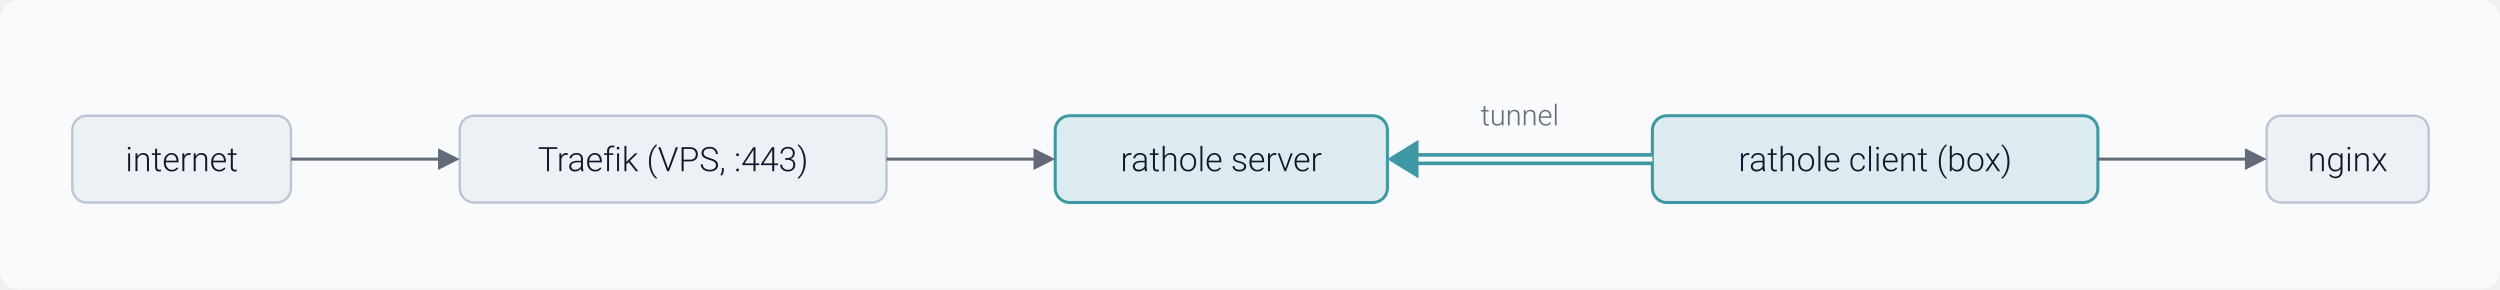
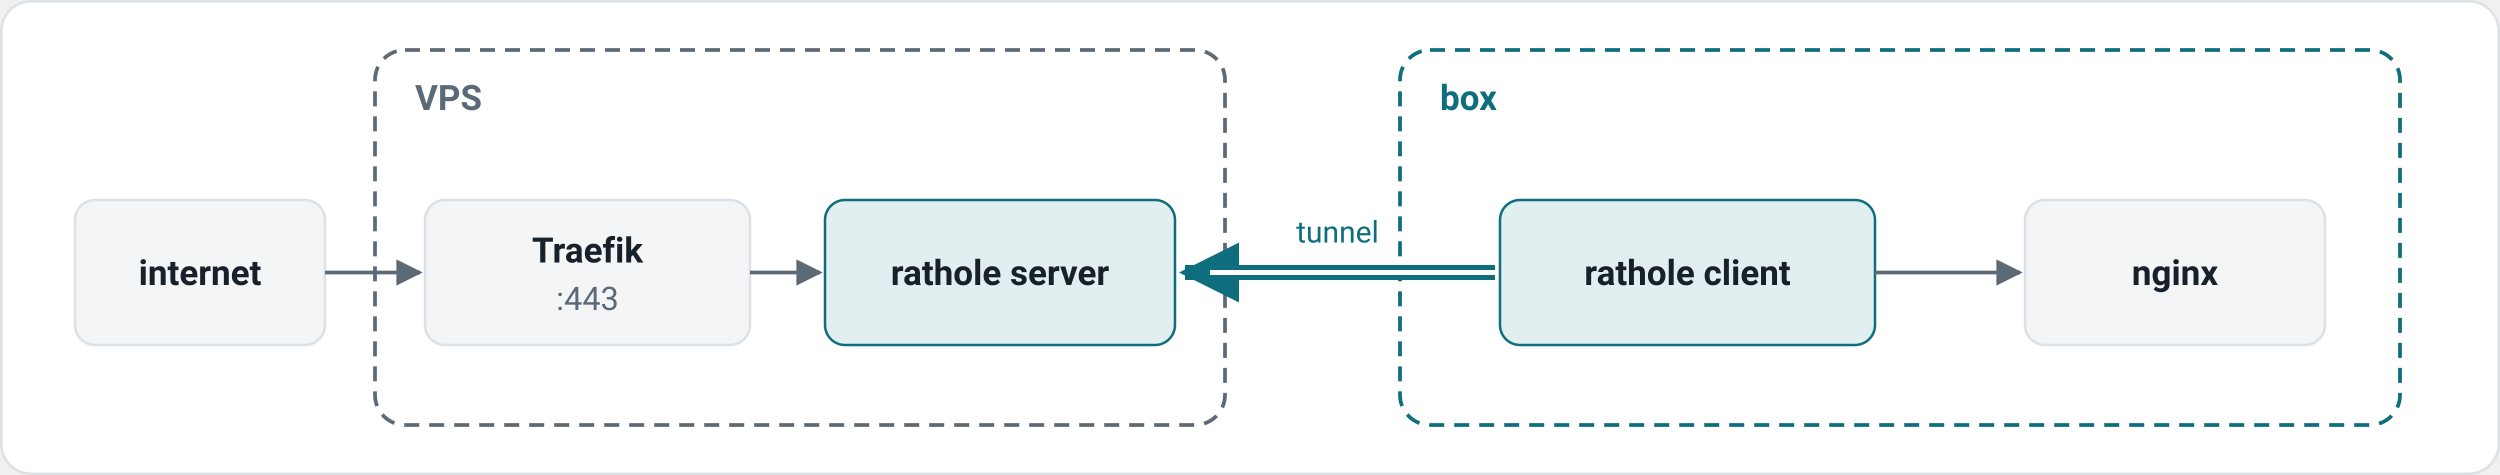
- <svg xmlns="http://www.w3.org/2000/svg" viewBox="0 0 1037 120" width="1037" height="120" role="img" aria-label="Master proxy: from the internet to the box">
-   <style>
- /* The handbook's Docusaurus theme: the LosOS desktop theme
-    (handbook/src/css/derisk-theme.css, derisk-light and derisk-dark). */
- .bg{fill:#f8fafc}.node{fill:#edf1f6;stroke:#bbc6d4;stroke-width:1}
- .key{fill:#dcebef;stroke:#3d98a3;stroke-width:1.25}
- .zone{fill:none;stroke:#bbc6d4;stroke-width:1;stroke-dasharray:6 5}
- text{font-family:Ubuntu,ui-sans-serif,system-ui,-apple-system,'Segoe UI',Roboto,'Helvetica Neue',Arial,sans-serif;font-weight:300;fill:#0f172a;font-size:14px}
- .zl{fill:#636b79;font-size:12px;font-weight:400}
- .lbl{fill:#636b79;font-size:12px;paint-order:stroke;stroke:#f8fafc;stroke-width:6px;stroke-linejoin:round}
- .mono{font-family:Hack,ui-monospace,SFMono-Regular,'SF Mono',Menlo,Consolas,'Liberation Mono',monospace;font-weight:400;font-size:12px}
- .ln{stroke:#636b79;stroke-width:1.25;fill:none}.ah{fill:#636b79}
- .tun{stroke:#3d98a3;stroke-width:5;fill:none}.tun2{stroke:#f8fafc;stroke-width:2;fill:none}.aht{fill:#3d98a3}
- @media (prefers-color-scheme:dark){.bg{fill:#0a0e12}.node{fill:#141b22;stroke:#2c3a47}
- .key{fill:#13272c;stroke:#48b3c0}.zone{stroke:#2c3a47}text{fill:#e2e8f0}.zl,.lbl{fill:#949ba4}.lbl{stroke:#0a0e12}
- .ln{stroke:#949ba4}.ah{fill:#949ba4}.tun{stroke:#48b3c0}.tun2{stroke:#0a0e12}.aht{fill:#48b3c0}}
- </style>
-   <rect class="bg" width="1037" height="120" rx="8" />
-   <rect class="node" x="30.0" y="48.0" width="90.7" height="36" rx="6" />
-   <text x="75.36" y="71" text-anchor="middle">internet</text>
-   <rect class="node" x="190.7" y="48.0" width="177.0" height="36" rx="6" />
-   <text x="279.2" y="71" text-anchor="middle">Traefik (VPS, :443)</text>
-   <rect class="key" x="437.7" y="48.0" width="137.8" height="36" rx="6" />
-   <text x="506.56" y="71" text-anchor="middle">rathole server</text>
-   <rect class="key" x="685.4" y="48.0" width="184.8" height="36" rx="6" />
-   <text x="777.84" y="71" text-anchor="middle">rathole client (box)</text>
-   <rect class="node" x="940.2" y="48.0" width="67.2" height="36" rx="6" />
-   <text x="973.84" y="71" text-anchor="middle">nginx</text>
-   <path class="ln" d="M120.7,66.0 L183.5,66.0" />
-   <polygon class="ah" points="190.7,66.0 181.7,61.5 181.7,70.5" />
-   <path class="ln" d="M367.7,66.0 L430.5,66.0" />
-   <polygon class="ah" points="437.7,66.0 428.7,61.5 428.7,70.5" />
-   <path class="ln" d="M870.2,66.0 L933.0,66.0" />
-   <polygon class="ah" points="940.2,66.0 931.2,61.5 931.2,70.5" />
-   <path class="tun" d="M585.4,66 L685.4,66" />
-   <path class="tun2" d="M585.4,66 L685.4,66" />
-   <polygon class="aht" points="575.4,66 588.4,58 588.4,74" />
-   <text class="lbl" x="630.4" y="52" text-anchor="middle">tunnel</text>
+ <svg xmlns="http://www.w3.org/2000/svg" width="1000" height="190" viewBox="0 0 1000 190" font-family="system-ui, -apple-system, 'Segoe UI', Roboto, 'DejaVu Sans', sans-serif" font-size="14" fill="#18212a">
+   <defs>
+     <marker id="ar" viewBox="0 0 10 10" refX="9" refY="5" markerWidth="7" markerHeight="7" orient="auto-start-reverse">
+       <path d="M0 0L10 5L0 10z" fill="#5c6a77" />
+     </marker>
+     <marker id="at" viewBox="0 0 10 10" refX="9" refY="5" markerWidth="4" markerHeight="4" orient="auto-start-reverse">
+       <path d="M0 0L10 5L0 10z" fill="#0e6e7d" />
+     </marker>
+   </defs>
+   <rect x="0.5" y="0.5" width="999" height="189" rx="12" fill="#ffffff" stroke="#dce1e6" />
+   <rect x="150" y="20" width="340" height="150" rx="12" fill="none" stroke="#5c6a77" stroke-width="1.5" stroke-dasharray="6 4" />
+   <text x="166" y="44" text-anchor="start" fill="#5c6a77" font-weight="650">VPS</text>
+   <rect x="560" y="20" width="400" height="150" rx="12" fill="none" stroke="#0e6e7d" stroke-width="1.5" stroke-dasharray="6 4" />
+   <text x="576" y="44" text-anchor="start" fill="#0e6e7d" font-weight="650">box</text>
+   <rect x="30" y="80" width="100" height="58" rx="8" fill="#f3f5f7" stroke="#dce1e6" stroke-width="1" />
+   <text x="80.0" y="114.0" text-anchor="middle" font-weight="650" fill="#18212a">internet</text>
+   <rect x="170" y="80" width="130" height="58" rx="8" fill="#f3f5f7" stroke="#dce1e6" stroke-width="1" />
+   <text x="235.0" y="105.0" text-anchor="middle" font-weight="650" fill="#18212a">Traefik</text>
+   <text x="235.0" y="124.0" text-anchor="middle" fill="#5c6a77" font-size="13">:443</text>
+   <rect x="330" y="80" width="140" height="58" rx="8" fill="#e2eff1" stroke="#0e6e7d" stroke-width="1" />
+   <text x="400.0" y="114.0" text-anchor="middle" font-weight="650" fill="#18212a">rathole server</text>
+   <rect x="600" y="80" width="150" height="58" rx="8" fill="#e2eff1" stroke="#0e6e7d" stroke-width="1" />
+   <text x="675.0" y="114.0" text-anchor="middle" font-weight="650" fill="#18212a">rathole client</text>
+   <rect x="810" y="80" width="120" height="58" rx="8" fill="#f3f5f7" stroke="#dce1e6" stroke-width="1" />
+   <text x="870.0" y="114.0" text-anchor="middle" font-weight="650" fill="#18212a">nginx</text>
+   <line x1="130" y1="109.0" x2="168" y2="109.0" fill="none" stroke="#5c6a77" stroke-width="1.5" marker-end="url(#ar)" />
+   <line x1="300" y1="109.0" x2="328" y2="109.0" fill="none" stroke="#5c6a77" stroke-width="1.5" marker-end="url(#ar)" />
+   <line x1="750" y1="109.0" x2="808" y2="109.0" fill="none" stroke="#5c6a77" stroke-width="1.5" marker-end="url(#ar)" />
+   <line x1="598" y1="109.0" x2="474" y2="109.0" stroke="#0e6e7d" stroke-width="6" marker-end="url(#at)" />
+   <line x1="598" y1="109.0" x2="484" y2="109.0" stroke="#ffffff" stroke-width="2" />
+   <text x="535" y="97.0" text-anchor="middle" fill="#0e6e7d" font-size="12" stroke="#ffffff" stroke-width="5" stroke-linejoin="round" paint-order="stroke">tunnel</text>
</svg>
